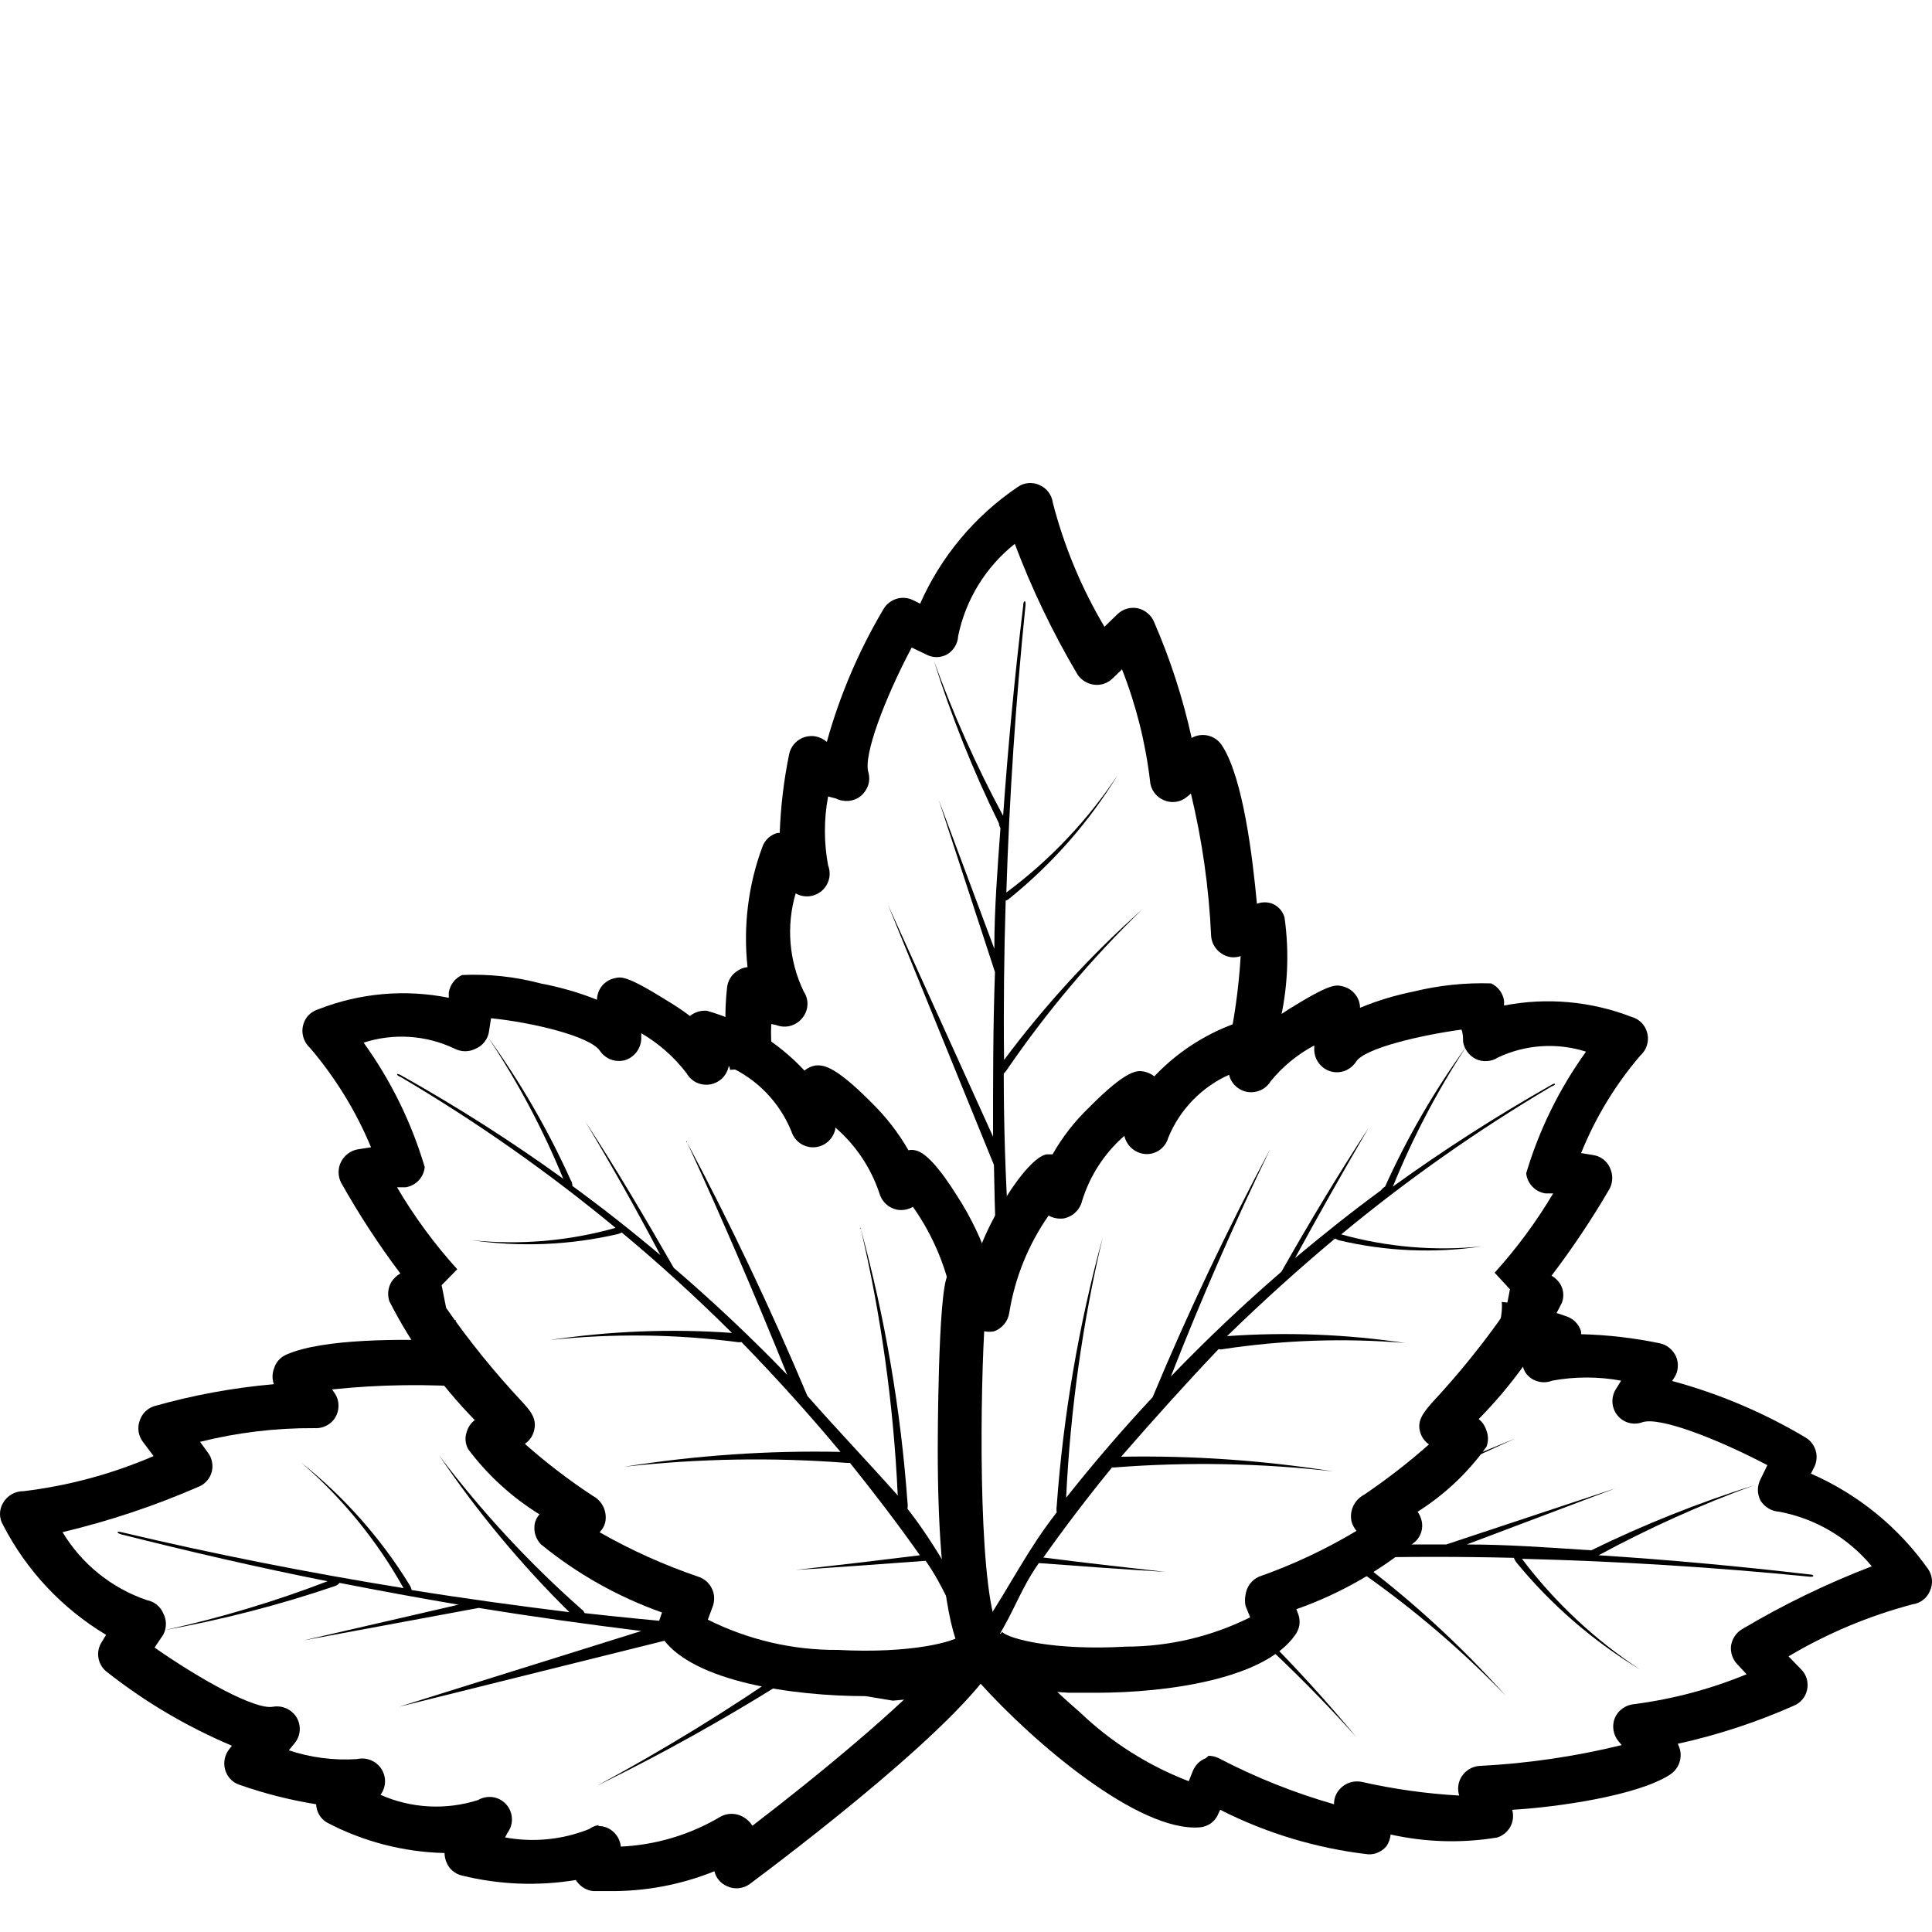
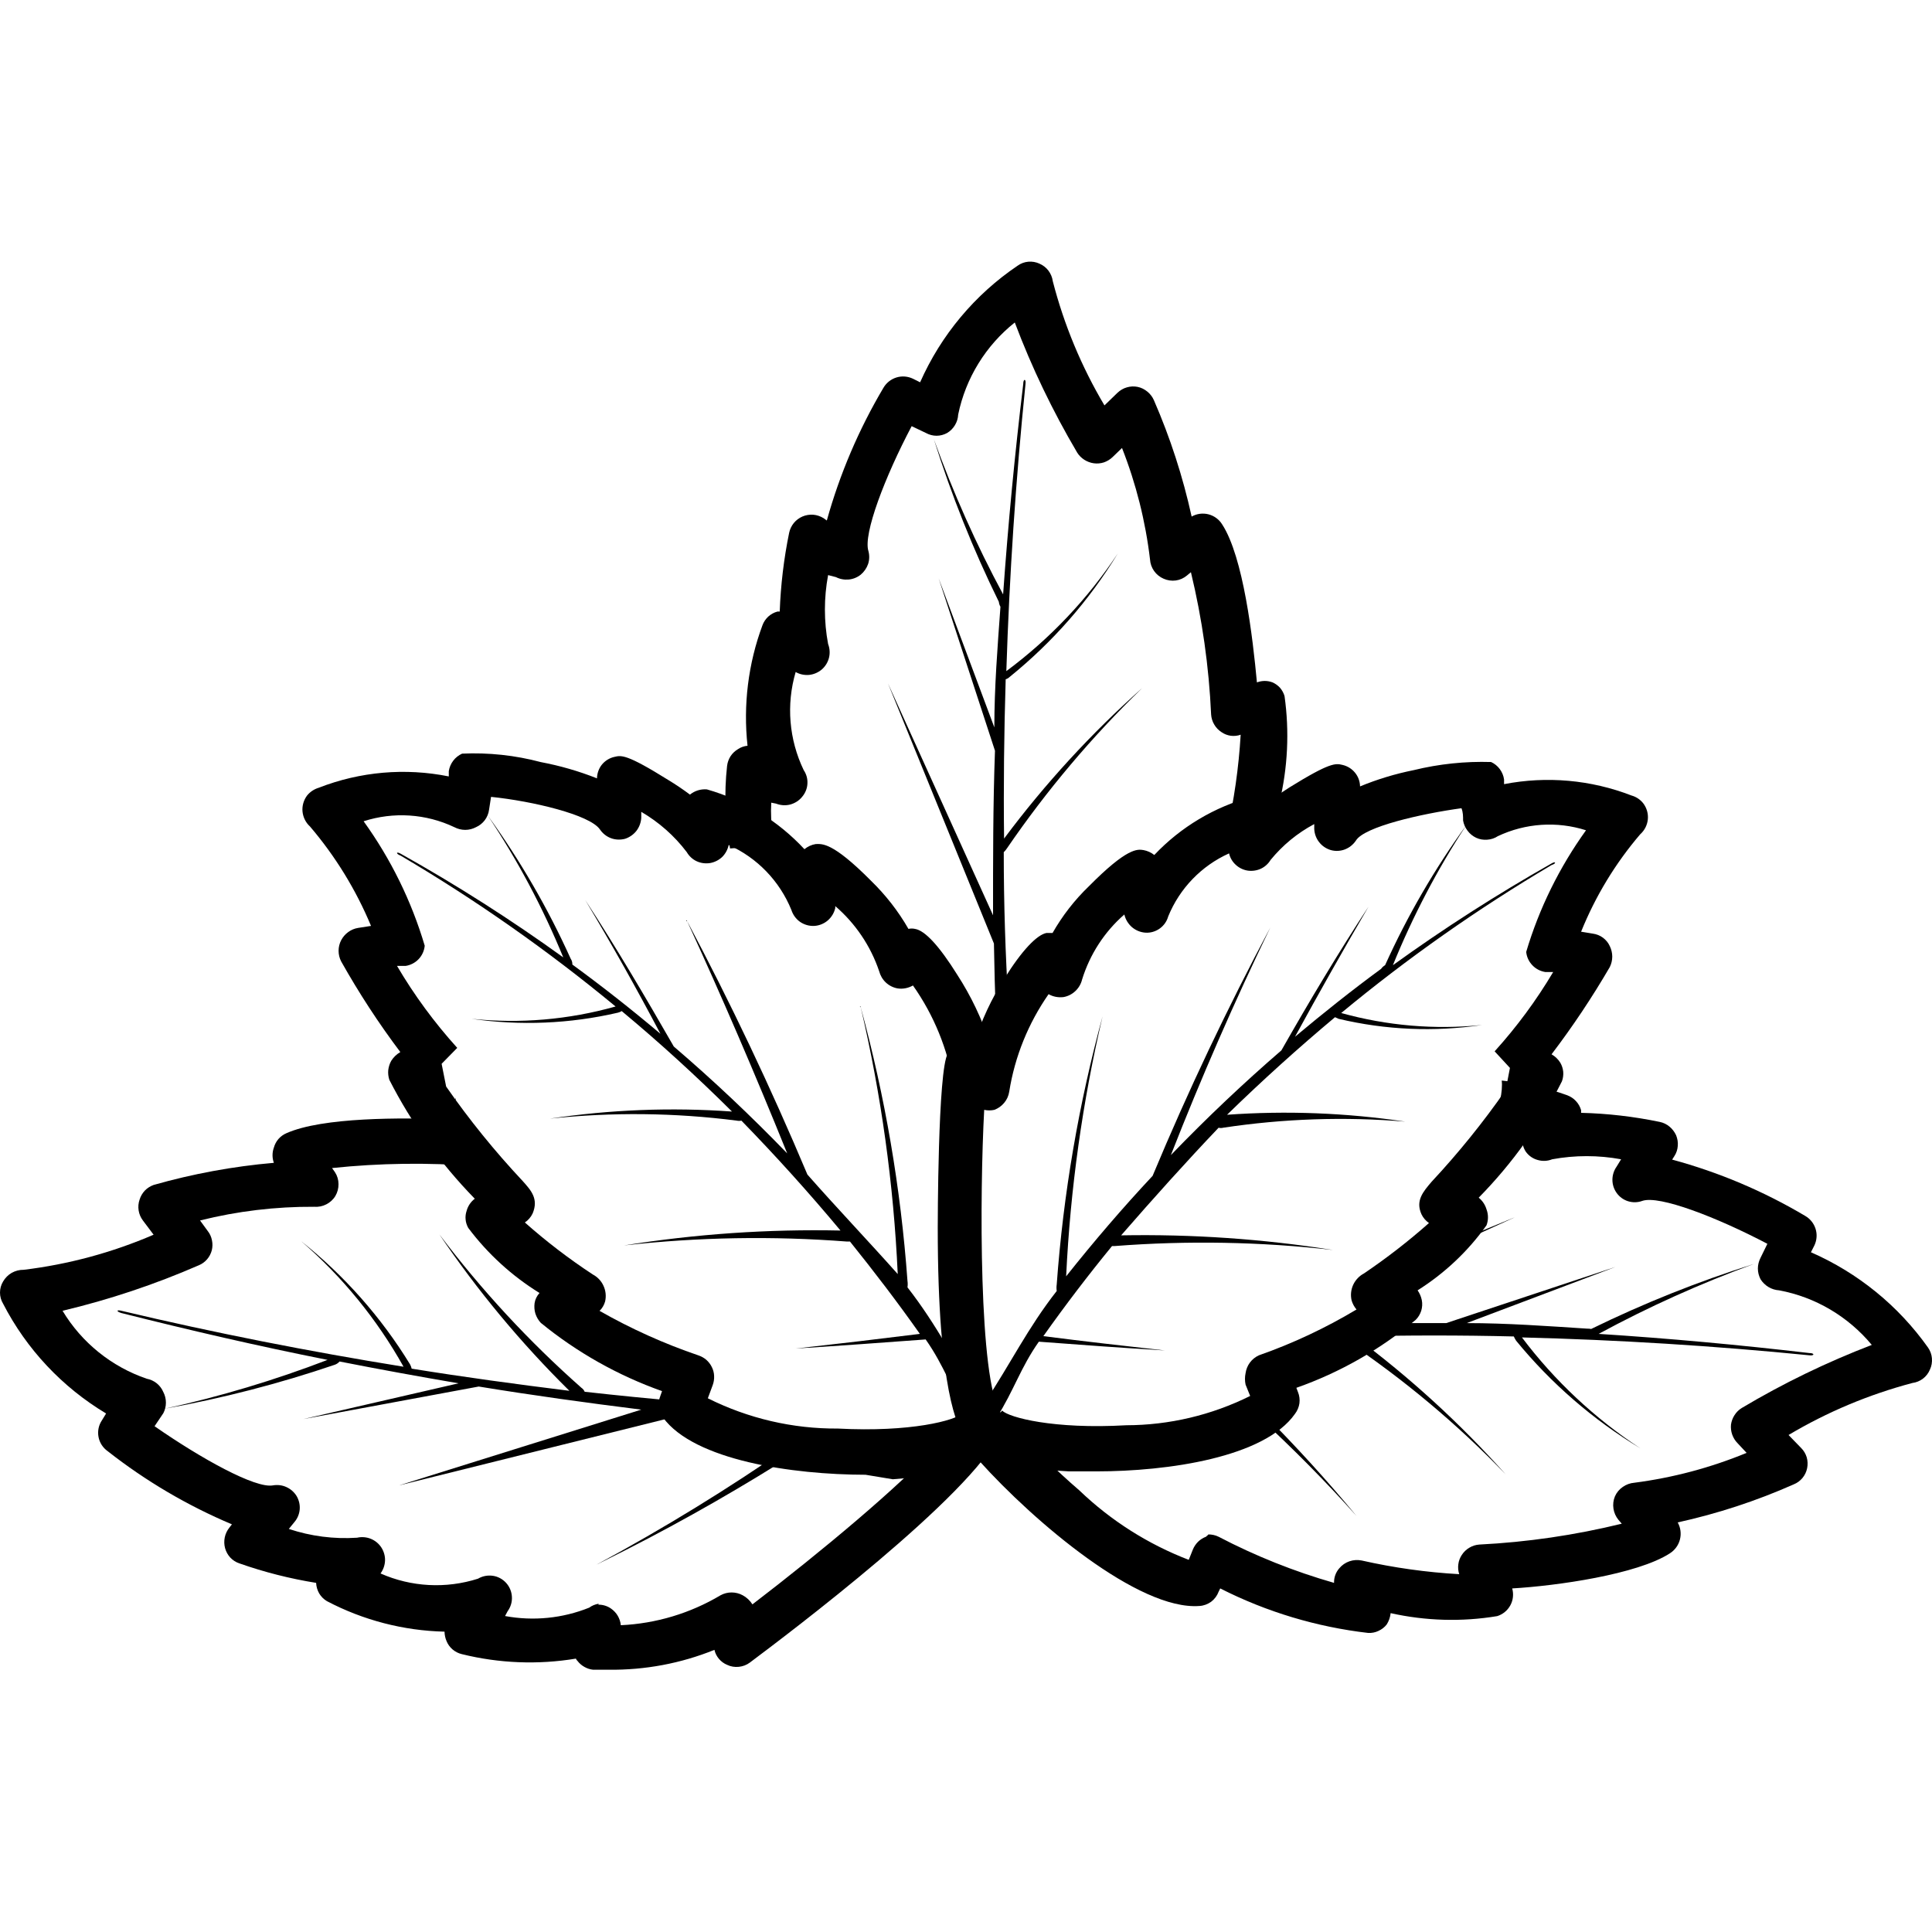
- <svg xmlns="http://www.w3.org/2000/svg" width="24" height="24" viewBox="0 0 24 24" fill="none">
+ <svg xmlns="http://www.w3.org/2000/svg" width="24" height="24" viewBox="0 2.75 24 24" fill="none">
  <path d="M12.774 6.001C12.821 5.997 12.869 6.005 12.912 6.025C12.957 6.044 12.995 6.074 13.024 6.112C13.053 6.151 13.072 6.196 13.078 6.243C13.218 6.785 13.434 7.305 13.72 7.786L13.882 7.629C13.915 7.598 13.955 7.574 13.998 7.562C14.042 7.549 14.088 7.547 14.132 7.556C14.177 7.565 14.218 7.586 14.253 7.615C14.288 7.643 14.316 7.68 14.334 7.721C14.537 8.187 14.694 8.671 14.803 9.167C14.866 9.131 14.941 9.121 15.012 9.139C15.082 9.157 15.144 9.202 15.182 9.264C15.445 9.668 15.562 10.669 15.614 11.227C15.677 11.203 15.746 11.203 15.808 11.227C15.844 11.243 15.876 11.266 15.902 11.295C15.927 11.325 15.946 11.359 15.957 11.397C16.019 11.838 15.997 12.288 15.893 12.721C15.943 12.725 15.992 12.742 16.034 12.77C16.073 12.795 16.104 12.83 16.125 12.871C16.146 12.912 16.157 12.958 16.155 13.004C16.154 13.014 16.152 13.025 16.151 13.035C16.031 13.001 15.892 12.985 15.75 12.998C15.618 13.011 15.421 13.055 15.236 13.196C15.23 13.161 15.231 13.124 15.239 13.089C15.33 12.691 15.388 12.285 15.412 11.877C15.373 11.891 15.331 11.895 15.289 11.89C15.248 11.884 15.208 11.869 15.174 11.845C15.137 11.821 15.106 11.789 15.084 11.751C15.061 11.713 15.048 11.67 15.045 11.627C15.018 11.03 14.934 10.438 14.794 9.858L14.746 9.898C14.706 9.932 14.658 9.954 14.606 9.961C14.555 9.968 14.502 9.96 14.455 9.939C14.408 9.919 14.367 9.886 14.337 9.844C14.307 9.802 14.289 9.752 14.286 9.7C14.23 9.226 14.113 8.76 13.938 8.315L13.821 8.428C13.79 8.458 13.753 8.48 13.713 8.494C13.673 8.507 13.629 8.511 13.587 8.505C13.545 8.499 13.505 8.484 13.469 8.461C13.434 8.438 13.403 8.408 13.381 8.372C13.077 7.857 12.817 7.316 12.606 6.756C12.245 7.043 11.996 7.448 11.903 7.899C11.901 7.946 11.887 7.991 11.863 8.031C11.839 8.071 11.806 8.105 11.765 8.129C11.725 8.151 11.68 8.163 11.634 8.163C11.589 8.163 11.543 8.151 11.503 8.129L11.325 8.044C10.994 8.67 10.72 9.386 10.788 9.596C10.802 9.648 10.801 9.705 10.784 9.756C10.766 9.808 10.734 9.854 10.692 9.889C10.649 9.923 10.597 9.944 10.543 9.949C10.488 9.954 10.433 9.944 10.384 9.919L10.287 9.894C10.234 10.177 10.234 10.468 10.287 10.75C10.308 10.805 10.312 10.865 10.298 10.921C10.284 10.977 10.252 11.029 10.208 11.067C10.164 11.104 10.109 11.128 10.051 11.134C9.993 11.139 9.934 11.127 9.884 11.098C9.765 11.503 9.801 11.937 9.984 12.317C10.018 12.367 10.034 12.427 10.03 12.486C10.027 12.546 10.003 12.603 9.964 12.649C9.927 12.695 9.875 12.728 9.817 12.744C9.759 12.759 9.697 12.755 9.641 12.733L9.581 12.721C9.565 12.986 9.608 13.249 9.702 13.495C9.559 13.365 9.37 13.285 9.161 13.285C9.13 13.285 9.099 13.287 9.069 13.29C9.008 12.953 8.994 12.607 9.032 12.265C9.037 12.222 9.052 12.18 9.075 12.144C9.099 12.107 9.132 12.077 9.169 12.055C9.204 12.032 9.244 12.018 9.286 12.014C9.231 11.508 9.294 10.994 9.472 10.516C9.487 10.475 9.512 10.439 9.544 10.409C9.576 10.38 9.616 10.358 9.658 10.347H9.686C9.698 10.018 9.737 9.691 9.803 9.369C9.812 9.325 9.832 9.283 9.861 9.247C9.89 9.212 9.927 9.184 9.969 9.166C10.011 9.148 10.057 9.141 10.103 9.144C10.148 9.148 10.192 9.163 10.231 9.187L10.271 9.216C10.432 8.638 10.668 8.084 10.974 7.568C11.01 7.506 11.068 7.46 11.136 7.439C11.204 7.418 11.277 7.424 11.342 7.455L11.43 7.499C11.69 6.912 12.11 6.409 12.642 6.05C12.681 6.022 12.727 6.005 12.774 6.001Z" fill="black" />
  <path d="M12.711 7.521C12.711 7.452 12.748 7.452 12.739 7.521C12.618 8.708 12.539 9.897 12.501 11.087C13.044 10.684 13.513 10.188 13.886 9.625C13.53 10.21 13.074 10.729 12.541 11.16C12.528 11.173 12.511 11.183 12.493 11.188C12.473 11.845 12.465 12.505 12.473 13.167C12.98 12.487 13.556 11.86 14.189 11.297C13.564 11.902 13.001 12.569 12.509 13.288C12.498 13.305 12.484 13.322 12.469 13.336C12.469 13.969 12.489 14.604 12.528 15.237C12.47 15.278 12.417 15.326 12.371 15.38C12.36 15.077 12.352 14.773 12.347 14.471L11.031 11.24L12.336 14.12C12.336 13.438 12.335 12.758 12.36 12.076L11.661 9.936L12.352 11.786C12.352 11.285 12.392 10.787 12.428 10.287C12.417 10.269 12.41 10.247 12.408 10.226C12.088 9.575 11.818 8.899 11.601 8.207C11.84 8.869 12.127 9.514 12.461 10.134C12.523 9.262 12.606 8.39 12.711 7.521Z" fill="black" />
  <path d="M18.655 16.173C18.932 16.2 19.205 16.261 19.467 16.355C19.509 16.371 19.547 16.395 19.577 16.428C19.607 16.46 19.629 16.499 19.641 16.541C19.641 16.541 19.641 16.541 19.641 16.574C19.97 16.582 20.297 16.62 20.619 16.687C20.663 16.696 20.704 16.716 20.739 16.745C20.774 16.774 20.802 16.811 20.821 16.852C20.838 16.894 20.846 16.939 20.842 16.984C20.839 17.029 20.825 17.073 20.8 17.111L20.772 17.155C21.352 17.312 21.907 17.547 22.424 17.854C22.485 17.889 22.531 17.945 22.553 18.013C22.575 18.08 22.57 18.153 22.541 18.217L22.496 18.306C23.079 18.561 23.582 18.97 23.95 19.489C23.978 19.529 23.995 19.575 23.999 19.623C24.003 19.672 23.995 19.72 23.974 19.764C23.956 19.808 23.926 19.847 23.888 19.876C23.849 19.905 23.804 19.924 23.756 19.93C23.216 20.073 22.698 20.29 22.218 20.576L22.375 20.738C22.407 20.77 22.431 20.81 22.444 20.854C22.456 20.897 22.458 20.943 22.449 20.988C22.44 21.033 22.42 21.075 22.391 21.11C22.362 21.145 22.325 21.172 22.283 21.189C21.819 21.395 21.336 21.553 20.841 21.662C20.877 21.726 20.887 21.802 20.869 21.873C20.851 21.945 20.806 22.006 20.744 22.046C20.34 22.308 19.338 22.45 18.785 22.482C18.805 22.552 18.797 22.628 18.762 22.692C18.727 22.756 18.669 22.804 18.599 22.826C18.16 22.899 17.71 22.886 17.275 22.789C17.27 22.839 17.253 22.888 17.226 22.93C17.199 22.965 17.163 22.992 17.123 23.01C17.084 23.029 17.04 23.037 16.996 23.035C16.356 22.961 15.733 22.774 15.158 22.482L15.138 22.523C15.12 22.572 15.088 22.615 15.046 22.647C15.003 22.678 14.953 22.697 14.9 22.7C14.145 22.757 12.849 21.658 12.166 20.899C12.127 20.857 12.09 20.815 12.056 20.775C12.287 20.77 12.494 20.668 12.638 20.508C12.848 20.744 13.109 21.007 13.41 21.266C13.8 21.64 14.262 21.933 14.767 22.127L14.819 21.997C14.834 21.961 14.856 21.929 14.883 21.902C14.911 21.875 14.944 21.854 14.981 21.84C14.99 21.831 14.999 21.823 15.009 21.816V21.811C15.053 21.811 15.098 21.82 15.138 21.84C15.595 22.079 16.076 22.271 16.572 22.413C16.57 22.347 16.593 22.282 16.637 22.232C16.67 22.192 16.714 22.162 16.763 22.145C16.812 22.128 16.864 22.125 16.915 22.135C17.314 22.225 17.719 22.282 18.127 22.305C18.114 22.265 18.11 22.223 18.116 22.181C18.121 22.14 18.136 22.101 18.159 22.066C18.183 22.029 18.215 21.998 18.253 21.976C18.291 21.953 18.333 21.94 18.377 21.937C18.974 21.907 19.566 21.82 20.146 21.678L20.105 21.63C20.072 21.59 20.051 21.542 20.043 21.491C20.035 21.44 20.041 21.387 20.061 21.339C20.082 21.291 20.116 21.25 20.159 21.221C20.201 21.191 20.252 21.173 20.303 21.169C20.782 21.107 21.251 20.982 21.697 20.798L21.584 20.677C21.554 20.647 21.532 20.61 21.518 20.571C21.504 20.531 21.499 20.488 21.503 20.447C21.509 20.405 21.524 20.364 21.547 20.329C21.57 20.293 21.6 20.263 21.636 20.241C22.151 19.934 22.692 19.672 23.252 19.457C22.959 19.104 22.552 18.863 22.101 18.779C22.054 18.776 22.009 18.762 21.969 18.738C21.929 18.714 21.895 18.681 21.87 18.641C21.849 18.6 21.837 18.555 21.837 18.508C21.837 18.462 21.849 18.416 21.87 18.375L21.955 18.201C21.325 17.87 20.611 17.595 20.401 17.668C20.344 17.689 20.282 17.69 20.224 17.672C20.166 17.654 20.116 17.617 20.081 17.567C20.048 17.52 20.03 17.464 20.03 17.406C20.03 17.348 20.048 17.291 20.081 17.244L20.138 17.151C19.855 17.099 19.565 17.099 19.282 17.151C19.225 17.174 19.162 17.177 19.103 17.16C19.043 17.144 18.991 17.108 18.955 17.058C18.925 17.013 18.909 16.959 18.909 16.905C18.909 16.851 18.925 16.797 18.955 16.752C18.809 16.71 18.66 16.688 18.51 16.685C18.603 16.554 18.658 16.394 18.658 16.221C18.658 16.205 18.656 16.189 18.655 16.173Z" fill="black" />
  <path d="M15.697 20.312C16.1 20.718 16.486 21.14 16.851 21.582C16.464 21.149 16.056 20.738 15.63 20.346C15.653 20.335 15.675 20.324 15.697 20.312ZM21.786 18.452C21.123 18.694 20.479 18.984 19.859 19.32C20.732 19.376 21.604 19.456 22.476 19.558C22.545 19.558 22.541 19.595 22.476 19.586C21.289 19.468 20.099 19.394 18.906 19.364C19.313 19.904 19.811 20.37 20.376 20.741C19.79 20.387 19.268 19.935 18.834 19.405C18.823 19.388 18.813 19.37 18.805 19.352C18.146 19.336 17.487 19.336 16.83 19.352C17.511 19.858 18.139 20.432 18.704 21.065C18.1 20.437 17.429 19.877 16.705 19.392L16.661 19.348C16.643 19.348 16.626 19.349 16.609 19.349C16.619 19.336 16.628 19.323 16.637 19.309C16.69 19.274 16.739 19.233 16.782 19.186H17.965L20.069 18.488L18.22 19.186C18.72 19.186 19.221 19.223 19.718 19.255C19.734 19.254 19.75 19.256 19.766 19.259C20.418 18.94 21.093 18.67 21.786 18.452ZM17.346 18.544C17.365 18.516 17.381 18.486 17.396 18.455L18.821 17.87L17.346 18.544Z" fill="black" />
  <path d="M13.62 21.028C13.503 21.028 13.386 21.028 13.28 21.028C12.218 20.972 12.028 20.685 11.968 20.58C11.907 20.475 11.649 20.059 11.649 17.999C11.649 17.999 11.649 16.032 11.774 15.839C11.805 15.791 11.849 15.755 11.901 15.732C11.952 15.71 12.009 15.703 12.065 15.713H12.101C12.19 15.429 12.316 15.157 12.477 14.906C12.695 14.554 12.881 14.364 12.998 14.34H13.075C13.197 14.126 13.349 13.93 13.527 13.759C14.003 13.278 14.129 13.298 14.205 13.31C14.254 13.319 14.3 13.34 14.339 13.371C14.668 13.023 15.087 12.773 15.55 12.648C15.624 12.641 15.698 12.663 15.756 12.709C15.833 12.652 15.922 12.592 16.019 12.531C16.527 12.216 16.592 12.232 16.677 12.252C16.738 12.266 16.793 12.3 16.832 12.348C16.872 12.396 16.894 12.457 16.895 12.519C17.11 12.43 17.333 12.363 17.561 12.317C17.876 12.24 18.199 12.206 18.523 12.216C18.566 12.236 18.603 12.266 18.631 12.304C18.659 12.342 18.678 12.387 18.684 12.434V12.491C19.215 12.388 19.763 12.437 20.267 12.632C20.325 12.648 20.376 12.682 20.413 12.729C20.456 12.786 20.477 12.857 20.47 12.928C20.463 12.999 20.43 13.065 20.376 13.113C20.067 13.474 19.819 13.883 19.641 14.324L19.787 14.348C19.832 14.354 19.875 14.371 19.912 14.398C19.948 14.425 19.978 14.46 19.997 14.502C20.017 14.543 20.028 14.588 20.028 14.633C20.028 14.679 20.017 14.724 19.997 14.764C19.778 15.14 19.537 15.501 19.274 15.847C19.318 15.872 19.356 15.908 19.383 15.952C19.403 15.986 19.415 16.025 19.419 16.064C19.422 16.104 19.417 16.144 19.403 16.182C19.136 16.715 18.787 17.203 18.369 17.628C18.415 17.665 18.449 17.716 18.466 17.773C18.49 17.837 18.49 17.907 18.466 17.971C18.236 18.294 17.945 18.568 17.61 18.779C17.635 18.815 17.653 18.856 17.662 18.9C17.671 18.944 17.668 18.99 17.655 19.033C17.641 19.076 17.618 19.115 17.586 19.146C17.146 19.514 16.644 19.8 16.104 19.99L16.124 20.043C16.142 20.087 16.148 20.135 16.142 20.183C16.135 20.23 16.116 20.275 16.087 20.313C15.708 20.855 14.508 21.028 13.62 21.028ZM12.449 20.273C12.533 20.358 13.087 20.507 13.991 20.455C14.525 20.454 15.052 20.329 15.53 20.091L15.473 19.95C15.463 19.903 15.463 19.855 15.473 19.808C15.48 19.76 15.498 19.715 15.527 19.676C15.556 19.637 15.595 19.606 15.639 19.586C16.061 19.438 16.467 19.247 16.851 19.017C16.823 18.984 16.802 18.945 16.79 18.904C16.775 18.839 16.782 18.771 16.81 18.71C16.838 18.65 16.885 18.6 16.944 18.569C17.226 18.378 17.496 18.169 17.751 17.943C17.711 17.915 17.679 17.878 17.658 17.834C17.582 17.664 17.678 17.555 17.784 17.43C18.117 17.073 18.425 16.692 18.704 16.291L18.757 16.016L18.567 15.81C18.841 15.507 19.085 15.177 19.294 14.825H19.197C19.135 14.815 19.078 14.786 19.035 14.74C18.992 14.695 18.965 14.637 18.959 14.575C19.12 14.033 19.372 13.523 19.702 13.064C19.341 12.949 18.95 12.975 18.607 13.137C18.568 13.163 18.522 13.178 18.475 13.181C18.427 13.185 18.38 13.177 18.337 13.157C18.295 13.137 18.258 13.107 18.23 13.069C18.202 13.032 18.183 12.989 18.175 12.943C18.175 12.89 18.175 12.842 18.155 12.79C17.658 12.858 16.944 13.02 16.843 13.193C16.809 13.243 16.761 13.281 16.706 13.302C16.65 13.323 16.589 13.326 16.532 13.31C16.474 13.293 16.424 13.259 16.387 13.212C16.35 13.165 16.329 13.108 16.326 13.048V12.987C16.117 13.098 15.934 13.249 15.784 13.432C15.755 13.48 15.713 13.518 15.662 13.542C15.611 13.565 15.554 13.573 15.499 13.565C15.443 13.556 15.392 13.531 15.351 13.493C15.309 13.455 15.28 13.405 15.268 13.351C14.925 13.505 14.654 13.786 14.512 14.134C14.495 14.195 14.458 14.248 14.406 14.285C14.355 14.321 14.293 14.34 14.23 14.336C14.167 14.332 14.108 14.307 14.061 14.267C14.014 14.226 13.981 14.171 13.967 14.11C13.72 14.325 13.539 14.605 13.442 14.918C13.429 14.973 13.4 15.022 13.359 15.061C13.318 15.1 13.267 15.126 13.212 15.136C13.148 15.144 13.082 15.132 13.026 15.1C12.774 15.461 12.606 15.876 12.537 16.311C12.529 16.362 12.508 16.41 12.475 16.449C12.442 16.489 12.4 16.519 12.352 16.537C12.31 16.546 12.268 16.546 12.226 16.537C12.17 17.571 12.158 19.889 12.428 20.297L12.449 20.273Z" fill="black" />
  <path d="M17.206 14.74C17.483 14.127 17.821 13.544 18.216 12.999C17.855 13.549 17.55 14.132 17.303 14.74C17.936 14.283 18.594 13.861 19.274 13.476C19.326 13.444 19.338 13.476 19.274 13.496C18.356 14.039 17.482 14.654 16.661 15.334C17.229 15.492 17.822 15.543 18.41 15.483C17.816 15.571 17.212 15.545 16.628 15.406L16.584 15.386C16.124 15.771 15.677 16.175 15.243 16.598C15.982 16.545 16.724 16.574 17.456 16.683C16.702 16.62 15.943 16.646 15.195 16.759C15.176 16.764 15.157 16.764 15.138 16.759C14.734 17.183 14.331 17.632 13.927 18.096C14.808 18.08 15.689 18.14 16.56 18.278C15.659 18.175 14.75 18.159 13.846 18.229H13.814C13.519 18.589 13.236 18.96 12.961 19.348C13.466 19.413 13.967 19.469 14.472 19.526C13.951 19.494 13.426 19.457 12.905 19.417C12.675 19.744 12.598 20.018 12.38 20.362C12.263 20.362 12.287 20.338 12.226 20.184C12.558 19.683 12.764 19.251 13.127 18.787C13.123 18.76 13.123 18.733 13.127 18.706C13.209 17.58 13.4 16.464 13.697 15.374C13.447 16.435 13.296 17.517 13.244 18.605C13.587 18.173 13.947 17.753 14.318 17.357C14.763 16.291 15.251 15.265 15.78 14.272C15.336 15.19 14.924 16.132 14.545 17.099C14.989 16.638 15.447 16.205 15.918 15.798C16.265 15.188 16.624 14.587 17 14.013C16.685 14.552 16.381 15.09 16.087 15.629C16.439 15.334 16.794 15.051 17.157 14.785C17.17 14.766 17.187 14.751 17.206 14.74Z" fill="black" />
  <path d="M5.663 16.393C5.654 16.426 5.645 16.46 5.639 16.495C5.592 16.782 5.703 17.058 5.908 17.236C5.314 17.19 4.717 17.198 4.125 17.26L4.162 17.313C4.19 17.356 4.205 17.407 4.205 17.459C4.206 17.511 4.192 17.563 4.166 17.607C4.139 17.652 4.099 17.688 4.053 17.711C4.007 17.735 3.955 17.745 3.903 17.741C3.425 17.738 2.949 17.795 2.485 17.911L2.582 18.044C2.608 18.077 2.625 18.116 2.633 18.157C2.642 18.199 2.641 18.241 2.631 18.282C2.62 18.323 2.6 18.362 2.572 18.394C2.544 18.426 2.509 18.452 2.469 18.468C1.923 18.706 1.357 18.895 0.777 19.033C1.015 19.429 1.386 19.728 1.823 19.877C1.869 19.886 1.911 19.905 1.947 19.934C1.983 19.963 2.011 20 2.029 20.043C2.05 20.083 2.061 20.128 2.061 20.174C2.061 20.22 2.05 20.265 2.029 20.305L1.92 20.467C2.501 20.871 3.172 21.242 3.39 21.202C3.447 21.192 3.506 21.199 3.558 21.223C3.611 21.247 3.655 21.286 3.685 21.335C3.714 21.385 3.728 21.443 3.723 21.501C3.718 21.559 3.695 21.614 3.657 21.658L3.588 21.743C3.861 21.834 4.149 21.871 4.436 21.852C4.492 21.839 4.552 21.844 4.605 21.865C4.659 21.887 4.705 21.924 4.737 21.973C4.768 22.021 4.785 22.078 4.783 22.136C4.781 22.194 4.761 22.25 4.727 22.296C5.109 22.465 5.54 22.488 5.938 22.361C5.994 22.328 6.059 22.316 6.122 22.325C6.186 22.334 6.244 22.366 6.287 22.413C6.33 22.46 6.356 22.522 6.359 22.586C6.363 22.65 6.344 22.713 6.306 22.765L6.274 22.825C6.625 22.89 6.988 22.854 7.319 22.721C7.354 22.695 7.394 22.679 7.437 22.672L7.433 22.684C7.489 22.683 7.544 22.7 7.59 22.732C7.624 22.756 7.653 22.786 7.674 22.822C7.695 22.858 7.708 22.898 7.712 22.939C8.149 22.919 8.575 22.791 8.951 22.567C8.993 22.544 9.04 22.532 9.088 22.532C9.136 22.532 9.184 22.544 9.226 22.567C9.275 22.593 9.317 22.633 9.347 22.68C10.196 22.03 11.195 21.199 11.657 20.684C11.739 20.713 11.828 20.73 11.921 20.73C12.112 20.73 12.287 20.663 12.425 20.552C12.07 21.33 9.781 23.054 9.315 23.403C9.275 23.433 9.227 23.451 9.177 23.456C9.127 23.461 9.077 23.453 9.032 23.431C8.993 23.415 8.958 23.389 8.931 23.357C8.904 23.325 8.884 23.287 8.875 23.245C8.458 23.414 8.012 23.497 7.562 23.492H7.368C7.33 23.488 7.293 23.476 7.26 23.457C7.227 23.439 7.197 23.413 7.174 23.383C7.165 23.375 7.158 23.365 7.154 23.354C6.682 23.432 6.2 23.413 5.736 23.298C5.694 23.288 5.655 23.268 5.622 23.24C5.589 23.212 5.563 23.176 5.547 23.136C5.531 23.099 5.523 23.059 5.522 23.019C5.012 23.007 4.512 22.877 4.061 22.64C4.021 22.616 3.988 22.583 3.965 22.544C3.942 22.504 3.929 22.459 3.927 22.413C3.603 22.361 3.284 22.28 2.974 22.171C2.931 22.157 2.892 22.132 2.861 22.099C2.83 22.066 2.808 22.025 2.796 21.982C2.784 21.938 2.783 21.892 2.792 21.848C2.801 21.804 2.821 21.762 2.849 21.727L2.881 21.686C2.329 21.453 1.81 21.148 1.339 20.778C1.279 20.736 1.237 20.672 1.224 20.601C1.21 20.529 1.225 20.455 1.266 20.394L1.318 20.309C0.773 19.982 0.329 19.51 0.038 18.944C0.013 18.903 2.31193e-05 18.855 0 18.807C3.49104e-06 18.759 0.013 18.711 0.038 18.67C0.064 18.625 0.1 18.588 0.145 18.562C0.19 18.537 0.241 18.523 0.293 18.524C0.849 18.457 1.393 18.31 1.908 18.088L1.775 17.911C1.747 17.874 1.729 17.831 1.722 17.786C1.715 17.741 1.719 17.695 1.734 17.652C1.747 17.61 1.769 17.572 1.799 17.54C1.829 17.509 1.867 17.485 1.908 17.47C2.396 17.331 2.896 17.239 3.402 17.195C3.38 17.134 3.38 17.067 3.402 17.006C3.413 16.967 3.432 16.93 3.459 16.899C3.485 16.869 3.519 16.844 3.556 16.828C4.008 16.626 4.997 16.634 5.555 16.654C5.548 16.587 5.563 16.519 5.599 16.461C5.616 16.434 5.638 16.412 5.663 16.393Z" fill="black" />
  <path d="M9.839 20.694C9.874 20.718 9.91 20.739 9.949 20.758C9.244 21.209 8.518 21.626 7.773 22.005L7.409 22.187C8.246 21.736 9.058 21.237 9.839 20.694ZM5.458 18.084C5.981 18.776 6.572 19.415 7.223 19.99C7.241 20.002 7.255 20.019 7.263 20.039C7.672 20.085 8.08 20.125 8.488 20.161C8.49 20.163 8.492 20.165 8.494 20.167C8.555 20.256 8.633 20.332 8.724 20.391C8.604 20.378 8.485 20.367 8.366 20.354L4.957 21.202L7.966 20.261C7.287 20.176 6.613 20.083 5.947 19.974L3.77 20.378L5.696 19.934C5.199 19.849 4.711 19.76 4.218 19.663C4.202 19.682 4.181 19.696 4.157 19.704C3.469 19.938 2.765 20.12 2.049 20.249C2.737 20.098 3.412 19.895 4.069 19.643C3.212 19.473 2.356 19.275 1.508 19.061C1.44 19.041 1.448 19.017 1.508 19.033C2.667 19.308 3.838 19.538 5.013 19.728C4.683 19.138 4.253 18.611 3.742 18.169C4.278 18.596 4.736 19.114 5.094 19.699C5.103 19.716 5.11 19.734 5.114 19.752C5.765 19.857 6.419 19.946 7.073 20.027C6.472 19.434 5.931 18.783 5.458 18.084Z" fill="black" />
  <path d="M5.74 12.112C6.069 12.097 6.399 12.132 6.718 12.217C6.956 12.262 7.19 12.329 7.416 12.419C7.417 12.357 7.439 12.295 7.478 12.247C7.518 12.199 7.573 12.165 7.634 12.152C7.719 12.132 7.784 12.116 8.301 12.439C8.394 12.495 8.484 12.556 8.571 12.621C8.6 12.597 8.634 12.579 8.67 12.568C8.706 12.557 8.744 12.553 8.781 12.556C9.245 12.688 9.664 12.945 9.993 13.299C10.033 13.266 10.082 13.243 10.134 13.235C10.211 13.235 10.336 13.203 10.82 13.691C11.002 13.868 11.159 14.069 11.285 14.289C11.312 14.283 11.339 14.283 11.366 14.289C11.491 14.309 11.669 14.503 11.891 14.858C12.062 15.122 12.198 15.407 12.295 15.706H12.335C12.39 15.696 12.447 15.703 12.498 15.724C12.5 15.725 12.502 15.726 12.505 15.727C12.347 15.874 12.248 16.084 12.248 16.316C12.248 16.324 12.249 16.331 12.249 16.339C12.245 16.363 12.242 16.387 12.239 16.41C12.218 16.454 12.202 16.501 12.19 16.549C12.181 16.556 12.171 16.564 12.163 16.572C12.161 16.531 12.16 16.491 12.158 16.453C12.116 16.461 12.073 16.461 12.032 16.453C11.984 16.436 11.941 16.406 11.908 16.366C11.875 16.327 11.854 16.278 11.846 16.227C11.773 15.783 11.601 15.36 11.341 14.992C11.283 15.025 11.214 15.039 11.148 15.028C11.094 15.018 11.043 14.992 11.003 14.954C10.963 14.916 10.935 14.867 10.921 14.814C10.815 14.501 10.627 14.222 10.376 14.006V14.03C10.362 14.09 10.329 14.145 10.282 14.185C10.235 14.225 10.175 14.249 10.114 14.252C10.052 14.255 9.99 14.237 9.939 14.202C9.888 14.166 9.85 14.114 9.831 14.054C9.685 13.695 9.406 13.405 9.052 13.247C9.04 13.303 9.012 13.355 8.972 13.395C8.931 13.434 8.878 13.461 8.822 13.471C8.765 13.48 8.707 13.473 8.655 13.449C8.603 13.425 8.56 13.385 8.531 13.335C8.378 13.133 8.185 12.963 7.966 12.835V12.908C7.963 12.966 7.942 13.024 7.906 13.071C7.87 13.117 7.82 13.152 7.764 13.17C7.706 13.185 7.645 13.183 7.589 13.162C7.533 13.141 7.485 13.102 7.452 13.053C7.327 12.871 6.612 12.701 6.1 12.649L6.075 12.81C6.069 12.857 6.05 12.902 6.022 12.939C5.994 12.976 5.957 13.006 5.914 13.025C5.873 13.047 5.826 13.059 5.779 13.059C5.732 13.059 5.685 13.047 5.643 13.025C5.291 12.858 4.888 12.832 4.517 12.952C4.855 13.421 5.112 13.944 5.276 14.498C5.27 14.561 5.243 14.62 5.2 14.665C5.157 14.71 5.099 14.74 5.038 14.749H4.932C5.146 15.113 5.397 15.454 5.68 15.767L5.486 15.965L5.542 16.247C5.829 16.66 6.147 17.052 6.491 17.419C6.596 17.536 6.693 17.641 6.617 17.823C6.596 17.868 6.562 17.908 6.52 17.936C6.785 18.171 7.067 18.387 7.364 18.582C7.423 18.613 7.47 18.663 7.497 18.723C7.525 18.784 7.532 18.852 7.517 18.917C7.505 18.961 7.481 19.002 7.448 19.034C7.839 19.257 8.25 19.442 8.676 19.587C8.712 19.599 8.746 19.618 8.775 19.643C8.803 19.668 8.827 19.699 8.843 19.733C8.86 19.767 8.87 19.805 8.871 19.843C8.873 19.881 8.867 19.919 8.854 19.955L8.793 20.12C9.295 20.371 9.848 20.5 10.409 20.496C11.315 20.544 11.868 20.395 11.956 20.306C12.003 20.235 12.041 20.108 12.072 19.942C12.112 19.972 12.154 19.997 12.199 20.019C12.275 20.171 12.398 20.3 12.555 20.38C12.505 20.546 12.457 20.622 12.428 20.666C12.266 20.932 11.817 21.069 11.091 21.126L10.752 21.07C9.844 21.069 8.624 20.891 8.236 20.359C8.208 20.32 8.19 20.274 8.184 20.227C8.179 20.18 8.186 20.132 8.204 20.088L8.224 20.031C7.677 19.837 7.167 19.55 6.718 19.183C6.688 19.151 6.665 19.111 6.651 19.069C6.638 19.026 6.635 18.981 6.641 18.937C6.648 18.891 6.67 18.847 6.702 18.812C6.359 18.6 6.059 18.326 5.817 18.004C5.799 17.972 5.787 17.936 5.784 17.899C5.78 17.863 5.785 17.825 5.797 17.79C5.813 17.731 5.849 17.678 5.898 17.641C5.471 17.204 5.113 16.706 4.836 16.163C4.824 16.124 4.819 16.083 4.823 16.043C4.828 16.003 4.84 15.963 4.86 15.928C4.888 15.883 4.927 15.846 4.973 15.819C4.703 15.461 4.458 15.084 4.238 14.693C4.217 14.652 4.206 14.607 4.206 14.561C4.206 14.516 4.217 14.47 4.238 14.43C4.259 14.39 4.289 14.355 4.325 14.329C4.361 14.302 4.404 14.284 4.448 14.277L4.609 14.252C4.422 13.803 4.166 13.386 3.85 13.016C3.798 12.969 3.765 12.902 3.758 12.832C3.751 12.761 3.772 12.69 3.814 12.633C3.851 12.587 3.902 12.553 3.959 12.536C4.473 12.335 5.034 12.286 5.575 12.395V12.33C5.582 12.283 5.601 12.238 5.63 12.2C5.658 12.162 5.697 12.132 5.74 12.112Z" fill="black" />
  <path d="M7.089 14.659C6.807 14.034 6.462 13.438 6.06 12.882C6.43 13.436 6.744 14.026 6.997 14.643C6.349 14.175 5.674 13.745 4.977 13.355C4.921 13.323 4.913 13.355 4.977 13.379C5.915 13.932 6.808 14.559 7.647 15.253C7.065 15.417 6.458 15.469 5.858 15.406C6.463 15.494 7.079 15.468 7.675 15.33C7.692 15.326 7.709 15.319 7.723 15.31C8.192 15.7 8.648 16.116 9.093 16.558C8.338 16.504 7.579 16.534 6.831 16.646C7.603 16.564 8.383 16.572 9.153 16.671C9.172 16.675 9.191 16.675 9.21 16.671C9.632 17.104 10.043 17.559 10.441 18.036C9.541 18.017 8.641 18.079 7.752 18.221C8.672 18.118 9.599 18.102 10.522 18.173H10.559C10.857 18.544 11.148 18.924 11.427 19.32C10.914 19.384 10.397 19.445 9.884 19.502C10.417 19.469 10.95 19.429 11.499 19.389C11.734 19.724 11.815 20.006 12.037 20.354C12.158 20.354 12.13 20.329 12.194 20.176C11.855 19.659 11.645 19.219 11.273 18.742C11.277 18.716 11.277 18.688 11.273 18.662C11.19 17.512 10.995 16.373 10.692 15.261C10.672 15.261 10.692 15.241 10.692 15.261C10.947 16.35 11.101 17.46 11.152 18.577C10.793 18.173 10.389 17.749 10.03 17.341C9.573 16.255 9.072 15.2 8.535 14.191C8.535 14.171 8.511 14.191 8.535 14.191C8.963 15.122 9.378 16.085 9.779 17.078C9.327 16.61 8.857 16.167 8.37 15.75C8.022 15.144 7.655 14.518 7.271 13.932C7.594 14.471 7.905 15.024 8.204 15.592C7.845 15.289 7.481 15.003 7.11 14.732C7.111 14.706 7.104 14.681 7.089 14.659Z" fill="black" />
</svg>
